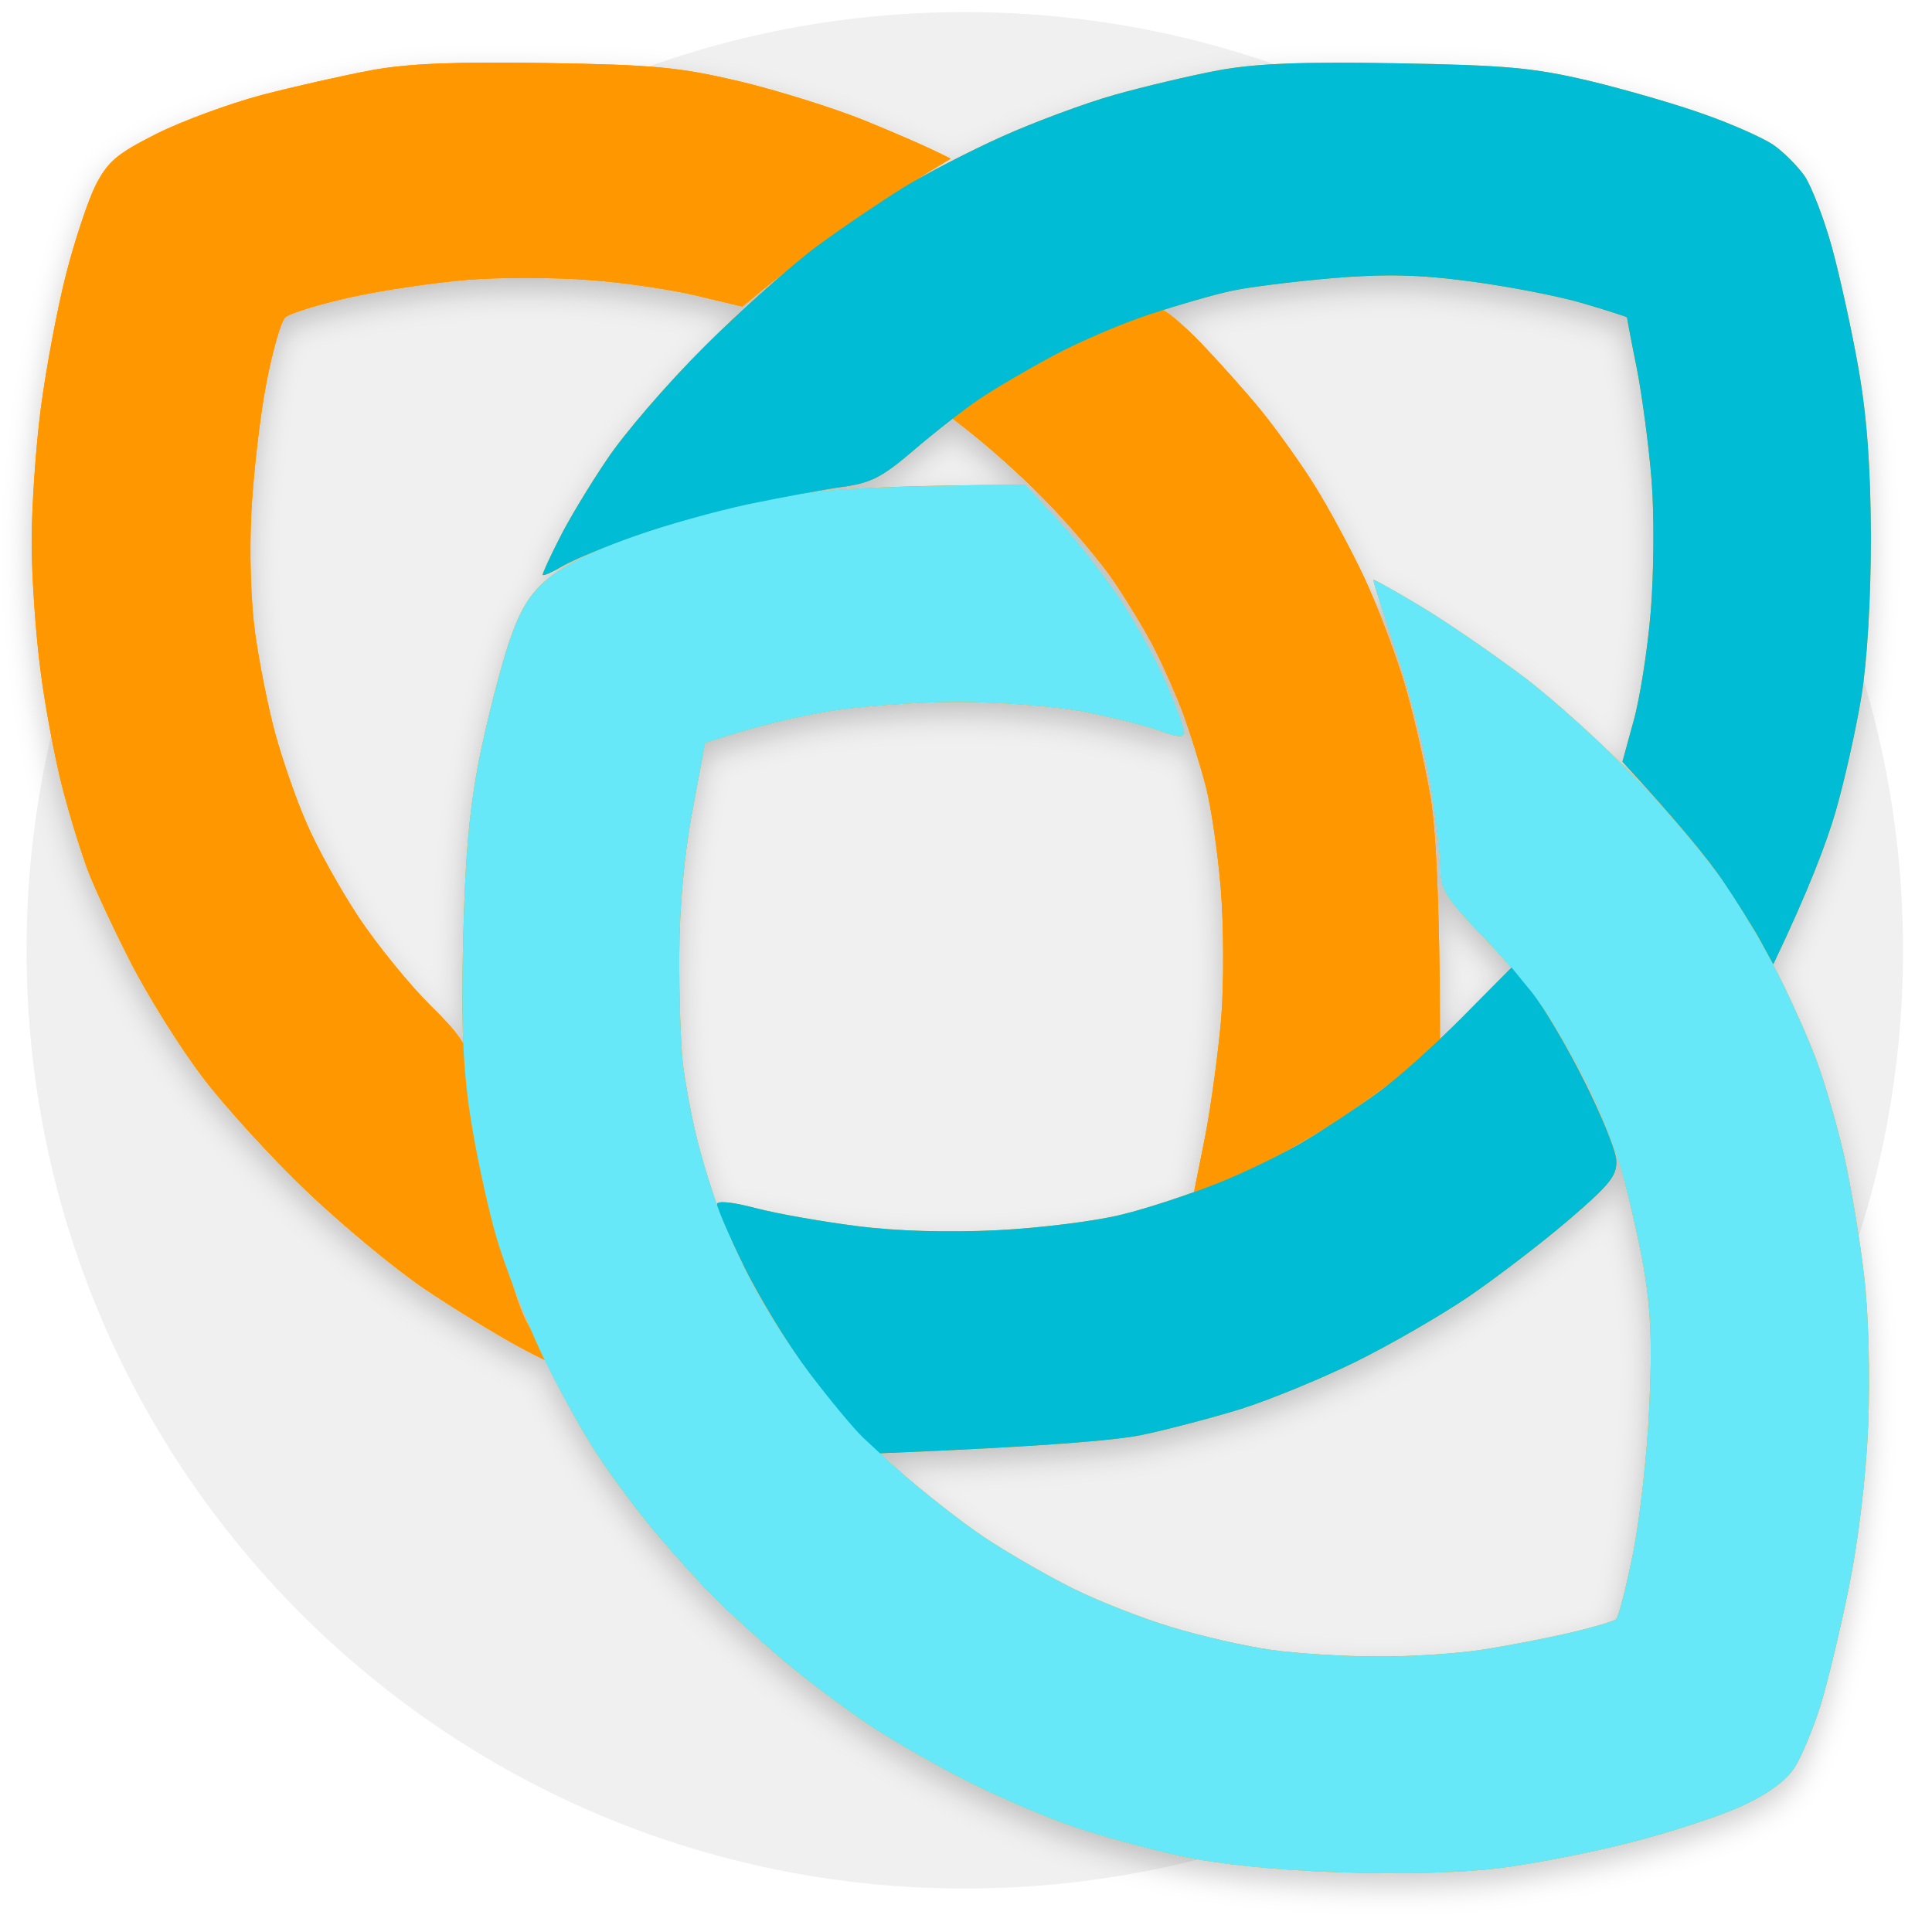
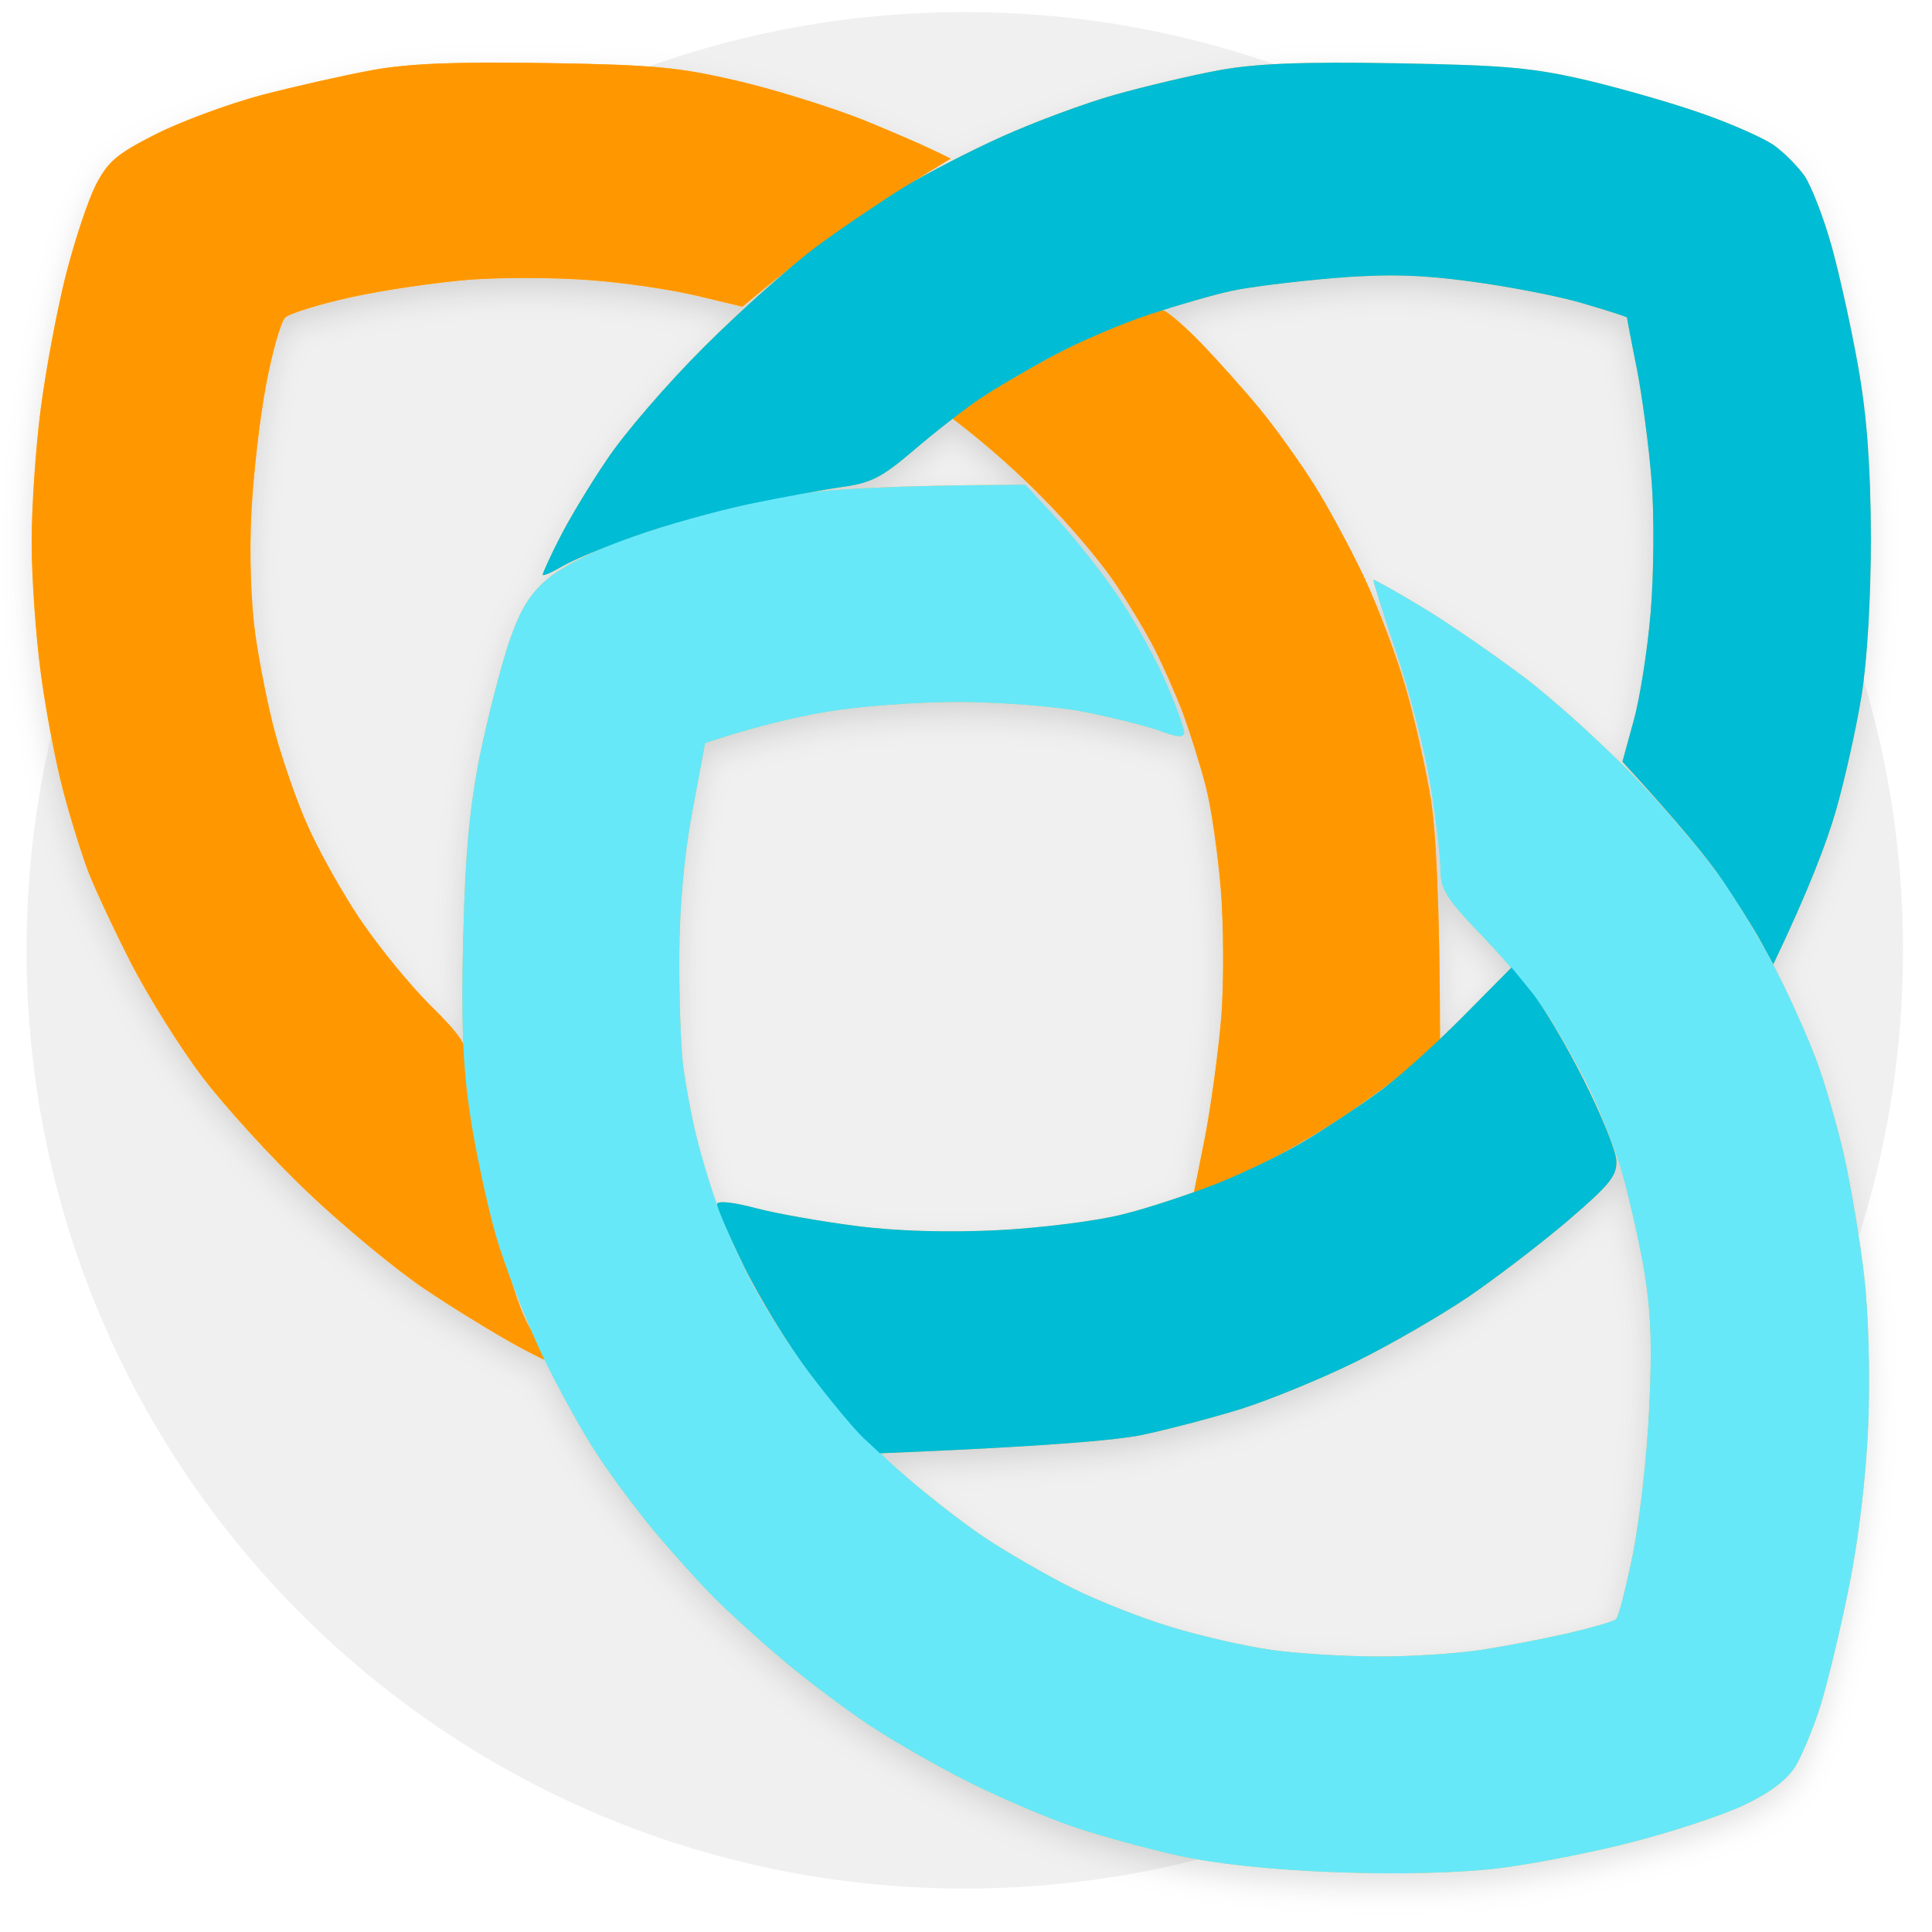
<svg xmlns="http://www.w3.org/2000/svg" version="1.2" viewBox="0 0 800 800" width="800" height="800">
  <defs>
    <filter x="-50%" y="-50%" width="200%" height="200%" id="f1">
      <feDropShadow dx="-0.349" dy="4.988" stdDeviation="5.833" flood-color="#000000" flood-opacity=".2" />
    </filter>
  </defs>
  <style>
		.s0 { opacity: .06;fill: #000000 } 
- 		.s1 { filter: url(#f1);fill: #ff9800 } 
+ 		.s1 { opacity: .59;filter: url(#f1);fill: #ff9800 } 
		.s2 { fill: #ff9800 } 
		.s3 { fill: #67e8f9 } 
		.s4 { fill: #00bcd4 } 
	</style>
  <path id="Forme 1" fill-rule="evenodd" class="s0" d="m399.5 782c-214.8 0-388.5-173.7-388.5-388.5 0-214.8 173.7-388.5 388.5-388.5 214.8 0 388.5 173.7 388.5 388.5 0 214.8-173.7 388.5-388.5 388.5z" />
  <path id="Remplissage couleur unie 2 copy" fill-rule="evenodd" class="s1" d="m225.9 26.1c44.9 0.7 55.3 1.7 80 7.5 15.7 3.7 38.9 11 51.7 16.1 12.7 5.2 26.1 10.9 36.1 16l-7.8 4.7c-1.5 0.9-4.1 2.5-7.4 4.6q-2.3 1.4-4.2 2.5c-9.2 5.7-25.5 16.7-36.1 24.5-3.3 2.4-7.5 5.9-12.3 10-5.6 4.4-11.7 9.4-18.5 15l-18.8-4.5c-10.3-2.5-30.4-5.5-44.6-6.5-14.2-1.1-36.8-1.2-50.3-0.1-13.5 1.1-35.3 4.3-48.4 7.2-13.1 2.9-25.4 6.7-27.2 8.4-1.8 1.8-5.4 14.3-7.9 27.8-2.6 13.5-5.3 37.3-6.1 52.9-0.9 16.6-0.2 37.5 1.6 50.3 1.7 12.1 5.4 30.7 8.3 41.3 2.9 10.6 8.7 27.5 13.1 37.4 4.3 10 14 27.4 21.5 38.7 7.6 11.4 20.8 27.6 29.4 36.2 7.5 7.3 11.7 12.1 13.8 16 0.5 10.7 1.4 19.9 2.8 29.1 2.2 14.9 7.1 37.6 10.7 50.3 1.5 5.2 3.8 11.9 6.5 19 1.8 5.7 3.5 10.8 4.9 13.9 0.9 2.1 2 4.3 3.2 6.5 1.5 3.5 3 6.7 4.4 9.7q0.6 1.2 1.3 2.6-3.4-1.6-10-5.1c-9.9-5.3-27.8-16.3-39.7-24.3-11.9-8-33.8-26.1-48.7-40.3-14.9-14.2-34.5-35.7-43.6-47.8-9.1-12-22.1-32.9-29.1-46.4-6.9-13.5-15.1-30.9-18.1-38.7-2.9-7.8-7.8-23.5-10.7-34.9-2.9-11.3-7-32.8-8.9-47.7-2-14.9-3.7-39-3.7-53.6 0-14.5 1.7-39.5 3.8-55.4 2.1-16 6.7-40.7 10.3-54.9 3.6-14.2 9.2-31 12.4-37.4 5.1-9.9 8.8-13 25.2-21.3 10.6-5.3 30.2-12.5 43.7-16.1 13.5-3.5 33.8-8.1 45.2-10.2 15.1-2.8 34.5-3.6 72.2-3zm152.6 48.9c9.9-5.6 25.1-13.4 36.5-18.5 13.1-5.9 34-13.7 46.4-17.2 12.4-3.5 31.9-8.1 43.2-10.2 15.2-2.8 34.7-3.6 73.6-2.9 45.4 0.8 56.7 1.8 80 7.3 14.9 3.6 36.4 9.8 47.7 13.9 11.4 4 24.1 9.7 28.3 12.5 4.2 2.9 10 8.7 13 12.9 2.9 4.3 8.1 17.7 11.4 29.7 3.3 12.1 8.3 34.7 11 50.3 3.5 19.9 5 40.8 5.1 69.7 0 25.4-1.5 50.8-3.9 65.8-2.2 13.5-7 35-10.7 47.8-3.7 12.7-11 32.2-25.8 63.2l-5.3-9.7c-1.8-3.3-5.3-9-9-14.9-1.8-2.8-3.5-5.4-5-7.7q-1-1.5-2.3-3.3c-6-8.6-17.7-23-40.9-48.3l4.6-16.8c2.6-9.2 5.8-29.5 7.1-45.1 1.3-15.6 1.5-40 0.4-54.2-1.1-14.2-3.9-35.1-6.1-46.5-2.3-11.3-4.1-20.9-4.1-21.3 0-0.3-8.5-3-18.7-6-10.3-3-31.2-7-46.5-9-20.9-2.8-34.9-3.1-56.8-1.3-15.9 1.4-34.8 3.7-41.9 5.3-6.1 1.3-18.2 4.7-28.6 8-1.8 0.3-7.9 2.2-14 4.3-6.2 2.2-19.6 8.4-30.1 13.9q-0.4 0.3-0.8 0.5-1.1 0.5-2.1 1.1c-10.3 5.6-22.9 12.9-28.9 16.8l-11.6 7.7q0.4 0.3 0.8 0.6c-5.5 4.2-11.5 9-16.3 13.2-13.1 11.2-17.7 13.5-29.7 15.1-3.1 0.4-7.9 1.2-13.3 2.2q-3.6 0.4-6 0.9c-11.4 2-27.6 5.5-36.2 7.7-8.5 2.3-24.7 7.4-36.1 11.5-2.8 1-5.7 2.2-8.5 3.4-6.8 2.8-12.7 5.4-15.4 7-4.6 2.7-8.3 4.3-8.3 3.6 0-0.7 3-7.4 6.8-14.8 3.7-7.5 12.6-22.3 19.8-32.9 7.1-10.7 25.2-31.7 40.3-46.7 10.3-10.4 23.6-22.5 34.3-31.6 13.4-10.7 23.6-18 31.7-23.3 7.2-4.8 15.1-10 20.9-13.7zm-186.7 357.1c-0.5-12.1-0.5-26.2 0-44.4 0.8-34.2 2.7-54 6.9-74.9 3.2-15.6 8.6-36.5 11.9-46.4 4.6-13.6 8.5-20.2 15.9-26.5 4.1-3.6 12.9-8.5 21.9-12.5 4.7-1.9 10-3.9 15-5.6 12-4.3 32.9-10.1 46.4-13 8-1.7 17.4-3.5 25.4-4.9 13.7-1.7 40-3 89.4-3.2l13.7 14.8c7.5 8.1 19.1 22.9 25.7 32.8 6.6 10 15.2 25.6 19.1 34.9 4 9.2 7.2 18.2 7.3 20 0 2.4-2.5 2.3-10.9-0.8-6.1-2.1-20.3-5.6-31.6-7.8-11.4-2.1-34.6-3.9-51.6-3.9-17.1 0-41.5 1.9-54.2 4.1-12.8 2.2-29.3 6-50.1 12.9l-5.3 28.4c-3.4 18-5.3 39.6-5.4 59.3-0.1 17 0.6 37.4 1.5 45.2 1 7.8 3.4 21.1 5.5 29.6 2 8.5 6 21.5 8.7 29 0.5 1.9 2.9 7.7 6.2 14.9 2.5 5.6 5.2 11.4 7.6 16.1 3.1 6.3 9.1 16.1 15.4 25.5 3.1 4.7 6.1 9.1 8.8 12.6 8.6 11.4 18.7 23.5 22.5 27.1l6.9 6.4q0.1 0 0.3 0c2.4 2.4 4.6 4.5 6.7 6.3 10.4 9.4 26.7 22.1 36.1 28.4 9.4 6.3 25.9 15.8 36.5 21.1 10.6 5.3 29.2 12.6 41.3 16.2 12.1 3.7 30.6 7.9 41.3 9.4 10.6 1.5 30.4 2.7 43.8 2.7 13.5 0.1 32.7-1.2 42.6-2.7 10-1.5 26.2-4.6 36.2-6.9 9.9-2.3 18.9-4.9 19.9-5.8 1.1-0.8 4.2-13.2 7.1-27.4 2.8-14.2 5.9-41.4 6.7-60.6 1.3-26.2 0.6-40.6-2.4-58.1-2.3-12.7-6.6-31.3-9.6-41.3-3.1-9.9-9.1-25-13.4-33.5-4.2-8.5-11.7-21.6-16.4-29q-1-1.5-2.3-3.3c-1.7-2.7-3.3-4.9-4.5-6.4l-8.4-10.3-0.2 0.2c-3.7-4.4-7.7-8.7-11.3-12.5-16-16.7-18-19.8-18-29-0.1-5.7-2-21.4-4.2-34.9-2.2-13.4-8.5-37.8-14-54.1-5.5-16.4-9.8-29.9-9.5-30.2 0.2-0.3 9.2 4.7 19.8 11.1 10.7 6.4 29.8 19.6 42.6 29.2 12.8 9.7 34.1 29.1 47.5 43.1 12 12.6 26.5 29.7 34.1 40.2q0.3 0.4 0.5 0.7c2.2 3.2 4.5 6.8 6.8 10.3 5.9 9.5 12.5 21.2 16.5 29.1 5.2 10.3 12.2 26 15.5 34.8 3.4 8.9 8.5 26.6 11.5 39.4 2.9 12.8 6.7 35.4 8.4 50.3 1.9 16 2.5 41.3 1.7 61.9-0.9 21.5-4 47.3-8 67.1-3.6 17.8-8.9 39.8-11.8 49.1-2.9 9.2-7.6 20.5-10.4 25.1-3.5 5.6-10.7 11-21.3 16-8.9 4.2-29.5 11-45.9 15.2-16.3 4.3-41.2 9.1-55.4 10.9-16.6 2-40.7 2.6-67.1 1.7-27.2-1-49.7-3.4-65.8-6.9-13.5-3-33.3-8.4-43.9-12.1-10.6-3.6-29.8-11.8-42.6-18.2-12.8-6.4-31.3-17-41.3-23.6-9.9-6.6-26.2-18.8-36.1-27.2-9.9-8.4-22.8-20.1-28.5-25.9-5.8-5.8-16.3-17.5-23.5-26-7.2-8.5-18.1-23-24.2-32.3-5.8-8.6-15.5-26.1-22.2-39.9 4.2 1.9 4.9 1.6 2.3-0.9-2.2-2.2-5.3-6.6-8-11.4-2.7-6.5-5.6-13.6-8.1-20.4-2.1-6.5-4.1-13.8-5.6-20.3-2.9-12-6.9-31.2-8.9-42.5-2-11.4-3.6-24.2-3.6-28.4 0-2.4-0.5-4.6-1.9-7.2zm105.3 67.2c1.4 3.7 3.6 9.2 6.1 14.8 1.5 3.2 3.2 6.7 4.9 10.3 4.3 8.8 11.3 20.9 18.1 31.3 3.3 4.9 6.6 9.6 9.7 13.7 7.3 9.7 19.1 22.8 28.8 32.4 68.5-2.8 97.1-5.4 107.7-7.5 10.6-2.2 29.2-7.1 41.3-10.8 12-3.8 33.5-12.6 47.7-19.6 14.2-7 35.1-19.1 46.5-26.8 11.3-7.7 29.9-21.9 41.3-31.6 17.7-15.2 20.5-18.7 20.1-25.2-0.3-4.1-6.4-19.1-13.6-33.3-5.3-10.5-11.9-22-16.9-29.7-3.2-4.6-8-10.5-13.1-16.5l-20.4 20.6c-2.8 2.8-5.9 5.8-9 8.7q0 0.7 0 1.4l-11 9.3c-2.1 1.8-5.1 4.1-8.5 6.7-2.4 2-4.6 3.7-6.4 5-7.8 5.7-21.1 14.5-29.6 19.6-2.8 1.7-6.4 3.7-10.4 5.7-2.9 1.6-5.5 3-7.7 4-8.5 4.1-18.4 8.5-28.4 12.3l0.1-0.5c-10.2 3.7-21.9 7.4-29.8 9.3-10.6 2.7-33.8 5.6-51.6 6.5-20.3 1-41.7 0.4-58-1.7-14.2-1.8-33.1-5.1-41.9-7.4-9.7-2.6-16.1-3.2-16.2-1.7q0 0.2 0.1 0.6 0 0 0.1 0.1zm184.3-370.8c1.4-0.1 8.5 5.9 15.7 13.3 7.2 7.5 18.4 20 24.8 27.8 6.4 7.8 16.4 21.8 22.2 31 5.8 9.2 15.2 26.6 20.9 38.7 5.6 12 13.3 32.4 17 45.1 3.7 12.8 8.4 33.7 10.5 46.5 2 12.7 3.7 40.2 3.8 99.2-6.7 6.4-13.8 12.7-19.5 17.4-6.3 4.8-14.1 10.4-20.5 14.7-7.4 5-17.7 11.1-25.9 15.6-8.2 4.3-18.1 8.9-25.8 12-3 1.2-6.5 2.5-10.2 3.8l4.6-23c2.5-13 5.5-35.2 6.7-49.4 1.1-14.2 1-38-0.2-52.9-1.2-14.9-4-34.1-6.2-42.6-2.2-8.5-6.4-21.8-9.2-29.6-2.9-7.8-8.3-20-11.9-27.1-3.6-7.1-11.3-19.9-17.1-28.4-5.8-8.5-18.7-23.7-28.7-33.8-9.8-9.9-22.3-21.5-37.9-33.4 4.2-3.2 8-6.1 10.8-8 6-4.1 18.6-11.5 28.9-17.1q1-0.6 2.1-1.1 0.4-0.2 0.8-0.5c10.7-5.6 28.1-13 39.2-16.6q2.3-0.8 4.9-1.6 0.1 0 0.2 0z" />
  <path id="Remplissage couleur unie 2" fill-rule="evenodd" class="s2" d="m225.9 26.1c44.9 0.7 55.3 1.7 80 7.5 15.7 3.7 38.9 11 51.7 16.1 12.7 5.2 26.1 10.9 36.1 16l-7.8 4.7c-4.2 2.5-17 10.8-28.3 18.3-11.4 7.5-27.3 19.2-50.2 38.3l-18.8-4.5c-10.3-2.5-30.4-5.5-44.6-6.5-14.2-1.1-36.8-1.2-50.3-0.1-13.5 1.1-35.3 4.3-48.4 7.2-13.1 2.9-25.4 6.7-27.2 8.4-1.8 1.8-5.4 14.3-7.9 27.8-2.6 13.5-5.3 37.3-6.1 52.9-0.9 16.6-0.2 37.5 1.6 50.3 1.7 12.1 5.4 30.7 8.3 41.3 2.9 10.6 8.7 27.5 13.1 37.4 4.3 10 14 27.4 21.5 38.7 7.6 11.4 20.8 27.6 29.4 36.2 12.4 12.1 15.7 17.1 15.7 23.2 0 4.2 1.6 17 3.6 28.4 2 11.3 6 30.5 8.9 42.5 2.8 12.1 7.6 27.5 10.5 34.2 3 6.8 8 14.8 11.2 17.9 4 3.8 0.2 2.5-12.3-4.2-9.9-5.3-27.8-16.3-39.7-24.3-11.9-8-33.8-26.1-48.7-40.3-14.9-14.2-34.5-35.7-43.6-47.8-9.1-12-22.1-32.9-29.1-46.4-6.9-13.5-15.1-30.9-18.1-38.7-2.9-7.8-7.8-23.5-10.7-34.9-2.9-11.3-7-32.8-8.9-47.7-2-14.9-3.7-39-3.7-53.6 0-14.5 1.7-39.5 3.8-55.4 2.1-16 6.7-40.7 10.3-54.9 3.6-14.2 9.2-31 12.4-37.4 5.1-9.9 8.8-13 25.2-21.3 10.6-5.3 30.2-12.5 43.7-16.1 13.5-3.5 33.8-8.1 45.2-10.2 15.1-2.8 34.5-3.6 72.2-3zm255.5 102.4c1.4-0.1 8.5 5.9 15.7 13.3 7.2 7.5 18.4 20 24.8 27.8 6.4 7.8 16.4 21.8 22.2 31 5.8 9.2 15.2 26.6 20.9 38.7 5.6 12 13.3 32.4 17 45.1 3.7 12.8 8.4 33.7 10.5 46.5 2 12.8 3.7 40.6 3.8 100.6l-11 9.3c-6 5.1-19.1 14.8-29 21.4-10 6.7-25.1 15.5-33.6 19.6-8.5 4.1-18.4 8.5-28.4 12.3l4.7-23.5c2.5-13 5.5-35.2 6.7-49.4 1.1-14.2 1-38-0.2-52.9-1.2-14.9-4-34.1-6.2-42.6-2.2-8.5-6.4-21.8-9.2-29.6-2.9-7.8-8.3-20-11.9-27.1-3.6-7.1-11.3-19.9-17.1-28.4-5.8-8.5-18.7-23.7-28.7-33.8-9.9-10.1-22.7-21.9-38.7-34l11.6-7.7c6.4-4.2 20.3-12.2 31-17.9 10.6-5.7 24.5-12.1 30.9-14.4 6.4-2.2 12.8-4.2 14.2-4.3z" />
  <path id="Remplissage couleur unie 3" class="s3" d="m329.2 204.8c-11.4 2-27.6 5.5-36.2 7.7-8.5 2.3-24.7 7.4-36.1 11.5-11.4 4.1-25 11.2-30.4 15.9-7.4 6.3-11.3 12.9-15.9 26.5-3.3 9.9-8.7 30.8-11.9 46.4-4.2 20.9-6.1 40.7-6.9 74.9-0.9 34.1-0.2 53.6 2.8 73.5 2.2 14.9 7.1 37.6 10.7 50.3 3.7 12.8 12.3 34.9 19 49.1 6.7 14.2 17.3 33.3 23.5 42.5 6.1 9.3 17 23.8 24.2 32.3 7.2 8.5 17.7 20.2 23.5 26 5.7 5.8 18.6 17.5 28.5 25.9 9.9 8.4 26.2 20.6 36.1 27.2 10 6.6 28.5 17.2 41.3 23.6 12.8 6.4 32 14.6 42.6 18.2 10.6 3.7 30.4 9.1 43.9 12.1 16.1 3.5 38.6 5.9 65.8 6.9 26.4 0.9 50.5 0.3 67.1-1.7 14.2-1.8 39.1-6.6 55.4-10.9 16.4-4.2 37-11 45.9-15.2 10.6-5 17.8-10.4 21.3-16 2.8-4.6 7.5-15.9 10.4-25.1 2.9-9.3 8.2-31.3 11.8-49.1 4-19.8 7.1-45.6 8-67.1 0.8-20.6 0.2-45.9-1.7-61.9-1.7-14.9-5.5-37.5-8.4-50.3-3-12.8-8.1-30.5-11.5-39.4-3.3-8.8-10.3-24.5-15.5-34.8-5.1-10.3-14.8-26.8-21.5-36.8-6.6-9.9-23-29.5-36.4-43.5-13.4-14-34.7-33.4-47.5-43.1-12.8-9.6-31.9-22.8-42.6-29.2-10.6-6.4-19.6-11.4-19.8-11.1-0.3 0.3 4 13.8 9.5 30.2 5.5 16.3 11.8 40.7 14 54.1 2.2 13.5 4.1 29.2 4.2 34.9 0 9.2 2 12.3 18 29 9.9 10.3 21.9 24.8 26.7 32.3 4.7 7.4 12.2 20.5 16.4 29 4.3 8.5 10.3 23.6 13.4 33.5 3 10 7.3 28.6 9.6 41.3 3 17.5 3.7 31.9 2.4 58.1-0.8 19.2-3.9 46.4-6.7 60.6-2.9 14.2-6 26.6-7.1 27.4-1 0.9-10 3.5-19.9 5.8-10 2.3-26.2 5.4-36.2 6.9-9.9 1.5-29.1 2.8-42.6 2.7-13.4 0-33.2-1.2-43.8-2.7-10.7-1.5-29.2-5.7-41.3-9.4-12.1-3.6-30.7-10.9-41.3-16.2-10.6-5.3-27.1-14.8-36.5-21.1-9.4-6.3-25.7-19-36.1-28.4-10.5-9.3-26.4-26.7-35.5-38.7-9-11.9-20.3-29.6-25.1-39.2-4.8-9.5-11-23.5-13.7-30.9-2.8-7.5-6.7-20.5-8.8-29.1-2.1-8.5-4.5-21.8-5.5-29.6-0.9-7.8-1.6-28.2-1.5-45.2 0.1-19.7 2-41.3 5.4-59.3l5.3-28.4c20.8-6.9 37.3-10.7 50.1-12.9 12.7-2.2 37.1-4.1 54.2-4.1 17 0 40.2 1.8 51.6 3.9 11.3 2.2 25.5 5.7 31.6 7.8 8.4 3.1 10.9 3.2 10.9 0.8-0.1-1.8-3.3-10.8-7.3-20-3.9-9.3-12.5-24.9-19.1-34.9-6.6-9.9-18.2-24.7-25.7-32.8l-13.7-14.8c-58 0.3-84.1 2-95.4 4.1z" />
  <path id="Remplissage couleur unie 1" fill-rule="evenodd" class="s4" d="m578.2 26.2c45.4 0.8 56.7 1.8 80 7.3 14.9 3.6 36.4 9.8 47.7 13.9 11.4 4 24.1 9.7 28.3 12.5 4.2 2.9 10 8.7 13 12.9 2.9 4.3 8.1 17.7 11.4 29.7 3.3 12.1 8.3 34.7 11 50.3 3.5 19.9 5 40.8 5.1 69.7 0 25.4-1.5 50.8-3.9 65.8-2.2 13.5-7 35-10.7 47.8-3.7 12.7-11 32.2-25.8 63.2l-5.3-9.7c-2.9-5.3-10-16.6-15.8-25.2-5.8-8.5-17.5-23-41.4-49l4.6-16.8c2.6-9.2 5.8-29.5 7.1-45.1 1.3-15.6 1.5-40 0.4-54.2-1.1-14.2-3.9-35.1-6.1-46.5-2.3-11.3-4.1-20.9-4.1-21.3 0-0.3-8.5-3-18.7-6-10.3-3-31.2-7-46.5-9-20.9-2.8-34.9-3.1-56.8-1.3-15.9 1.4-34.8 3.7-41.9 5.3-7.1 1.5-22.2 5.9-33.5 9.6-11.4 3.7-29.4 11.4-40 17.1-10.7 5.7-24.6 13.9-31 18.2-6.4 4.4-18.6 13.9-27.1 21.2-13.1 11.2-17.7 13.5-29.7 15.1-7.8 1.1-25.2 4.3-38.7 7.1-13.5 2.9-34.4 8.7-46.4 13-12.1 4.2-25.7 9.9-30.4 12.6-4.6 2.7-8.3 4.3-8.3 3.6 0-0.7 3-7.4 6.8-14.8 3.7-7.5 12.6-22.3 19.8-32.9 7.1-10.7 25.2-31.7 40.3-46.7 15-15 36-33.7 46.6-41.6 10.6-7.8 26.9-18.8 36.1-24.5 9.2-5.6 27.5-15.1 40.7-21 13.1-5.9 34-13.7 46.4-17.2 12.4-3.5 31.9-8.1 43.2-10.2 15.2-2.8 34.7-3.6 73.6-2.9zm47.7 374.4l8.4 10.3c4.6 5.7 14.3 21.9 21.4 36.1 7.2 14.2 13.3 29.2 13.6 33.3 0.4 6.5-2.4 10-20.1 25.2-11.4 9.7-30 23.9-41.3 31.6-11.4 7.7-32.3 19.8-46.5 26.8-14.2 7-35.7 15.8-47.7 19.6-12.1 3.7-30.7 8.6-41.3 10.8-10.7 2.1-39.3 4.7-108 7.5l-6.9-6.4c-3.8-3.6-13.9-15.7-22.5-27.1-8.6-11.4-20.7-31.1-26.9-43.9-6.2-12.7-11.2-24.4-11.2-25.8 0.1-1.5 6.5-0.9 16.2 1.7 8.8 2.3 27.7 5.6 41.9 7.4 16.3 2.1 37.7 2.7 58 1.7 17.8-0.9 41-3.8 51.6-6.5 10.7-2.6 28.7-8.6 40-13.1 11.4-4.6 27.7-12.5 36.2-17.7 8.5-5.1 21.8-13.9 29.6-19.6 7.9-5.6 23.5-19.6 34.9-31.1z" />
</svg>
